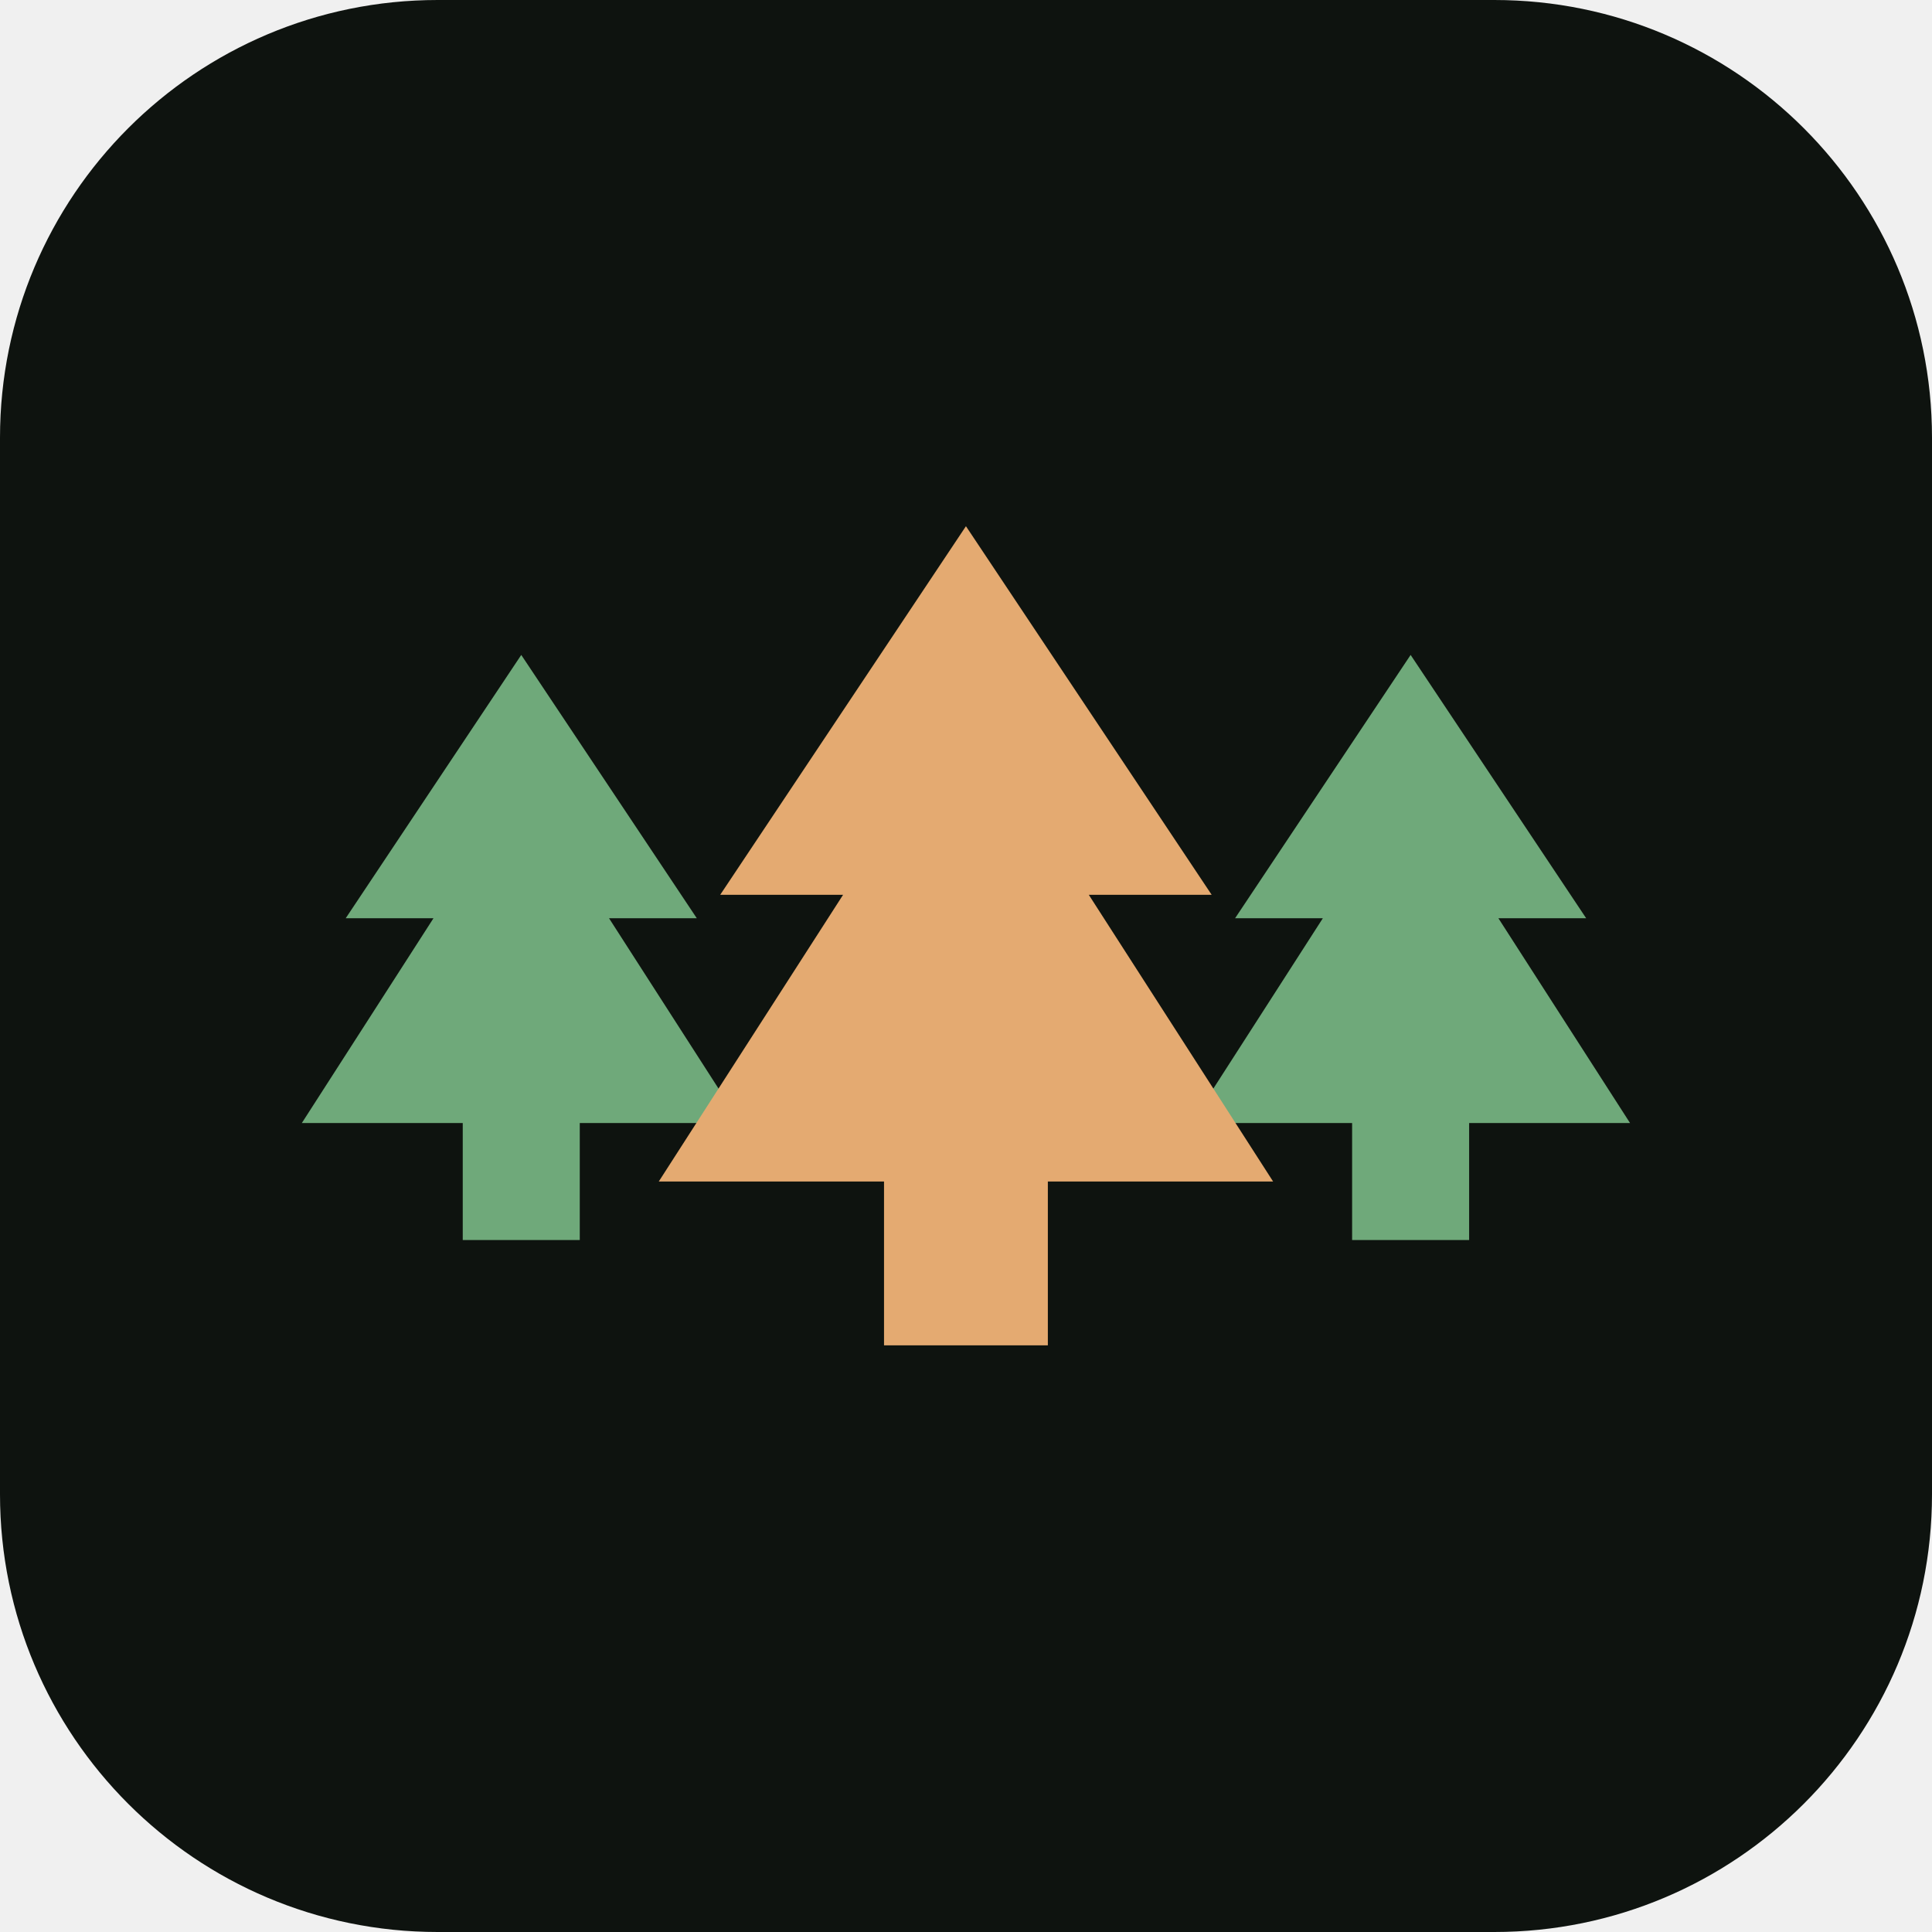
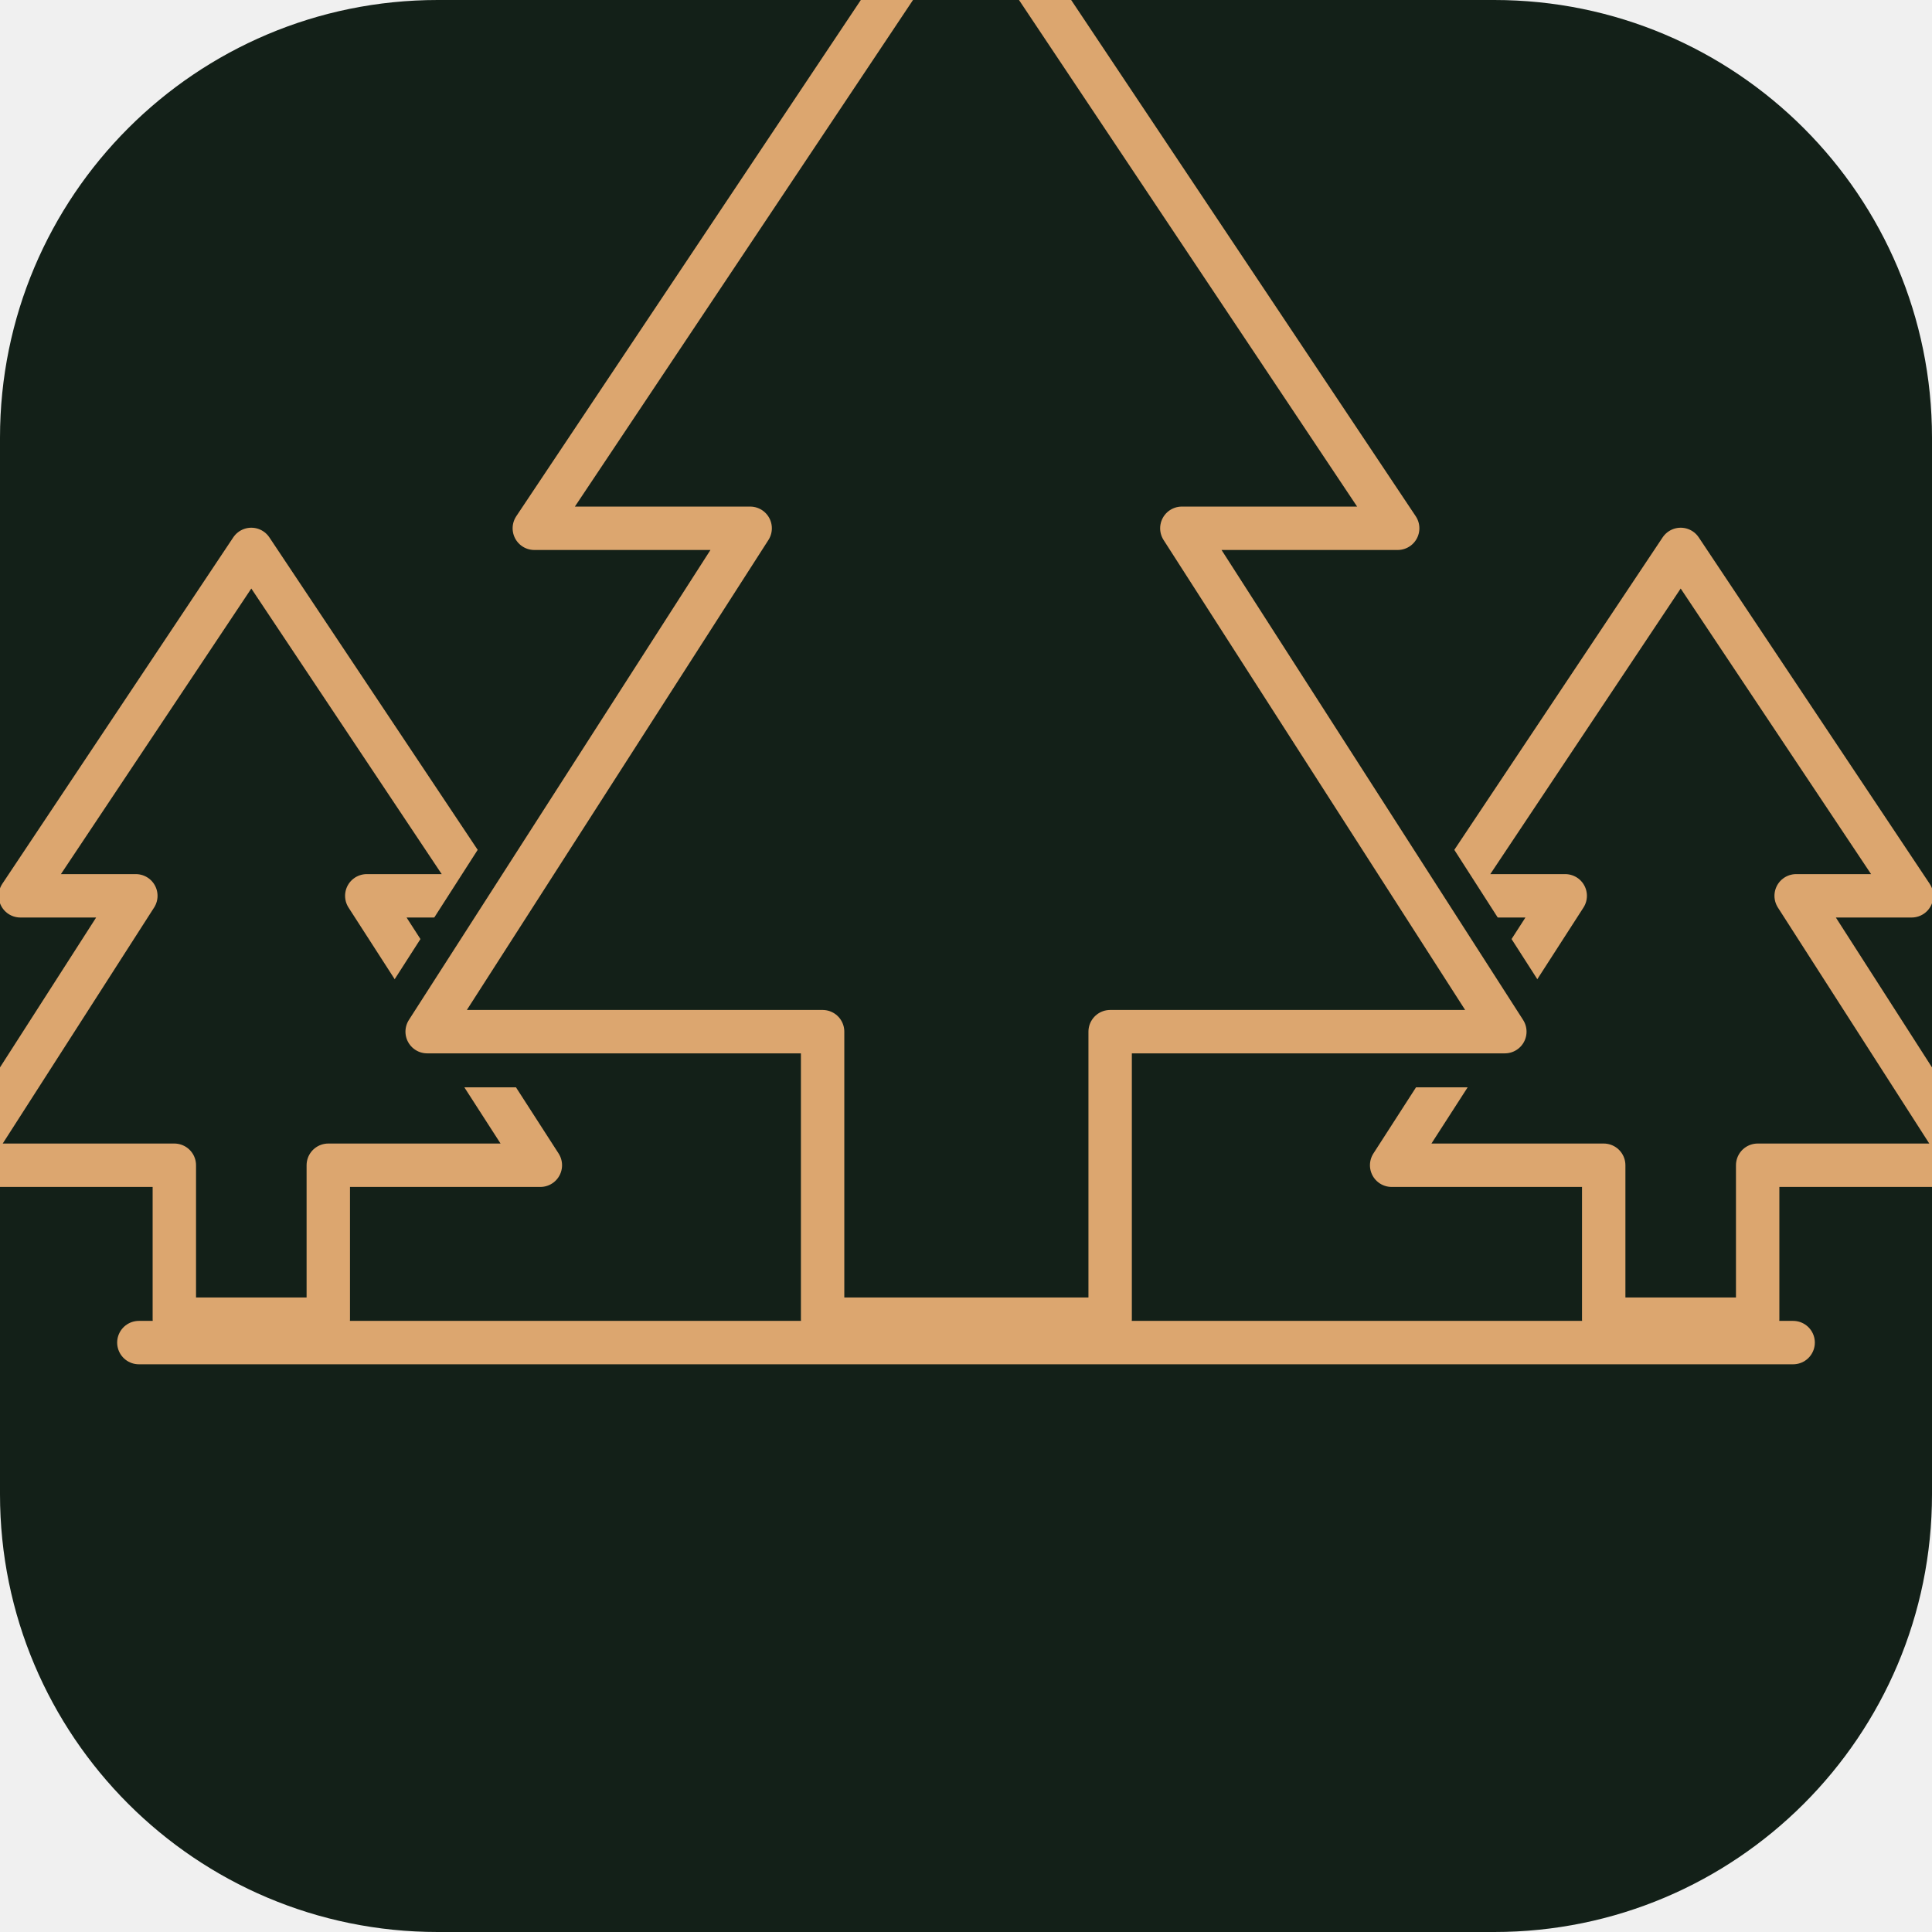
- <svg xmlns="http://www.w3.org/2000/svg" viewBox="0 0 256 256" role="img" aria-label="Spruce Grove — grove badge, dark">
-   <rect width="256" height="256" rx="58" fill="#0E130F" />
-   <g transform="translate(19.45,30.96) scale(0.7753)">
-     <path fill="#6FA97A" d="M64.00 72.00 L34.00 117.00 L49.00 117.00 L26.50 152.00 L54.00 152.00 L54.00 172.00 L74.00 172.00 L74.00 152.00 L101.50 152.00 L79.00 117.00 L94.00 117.00 Z" />
-     <path fill="#6FA97A" d="M216.00 72.00 L186.00 117.00 L201.00 117.00 L178.50 152.00 L206.00 152.00 L206.00 172.00 L226.00 172.00 L226.00 152.00 L253.50 152.00 L231.00 117.00 L246.00 117.00 Z" />
-     <path fill="#E4AA71" d="M140.00 50.00 L98.00 113.00 L119.00 113.00 L87.50 162.00 L126.00 162.00 L126.00 190.00 L154.00 190.00 L154.00 162.00 L192.50 162.00 L161.00 113.00 L182.00 113.00 Z" />
+ <svg xmlns="http://www.w3.org/2000/svg" viewBox="0 0 256 256" role="img" aria-label="Spruce Grove - grove badge, dark">
+   <rect width="256" height="256" rx="58" fill="#132018" />
+   <defs>
+     <mask id="tuck">
+       <rect x="0" y="0" width="256" height="256" fill="white" />
+       <path d="M128.0 -15.7 L70.8 70.0 L99.4 70.0 L56.6 136.7 L109.0 136.7 L109.0 174.8 L147.1 174.8 L147.1 136.7 L199.4 136.7 L156.6 70.0 L185.2 70.0 Z" fill="none" stroke="black" stroke-width="14.75" stroke-linejoin="round" stroke-linecap="round" />
+     </mask>
+   </defs>
+   <path stroke="#DCA66F" stroke-width="5.75" stroke-linecap="round" fill="none" d="M18.4 177.9 H237.6" />
+   <g fill="none" stroke="#DCA66F" stroke-width="5.75" stroke-linejoin="round" stroke-linecap="round" mask="url(#tuck)">
+     <path d="M33.3 72.8 L2.7 118.7 L18.0 118.7 L-4.9 154.4 L23.1 154.4 L23.1 174.8 L43.5 174.8 L43.5 154.4 L71.6 154.4 L48.6 118.7 L63.9 118.7 Z" />
+     <path d="M222.7 72.8 L192.1 118.7 L207.4 118.7 L184.4 154.4 L212.5 154.4 L212.5 174.8 L232.9 174.8 L232.9 154.4 L260.9 154.4 L238.0 118.7 L253.3 118.7 Z" />
  </g>
+   <path d="M128.0 -15.7 L70.8 70.0 L99.4 70.0 L56.6 136.7 L109.0 136.7 L109.0 174.8 L147.1 174.8 L147.1 136.7 L199.4 136.7 L156.6 70.0 L185.2 70.0 Z" fill="none" stroke="#DCA66F" stroke-width="5.75" stroke-linejoin="round" stroke-linecap="round" />
+   <path d="M128.0 -37.2 L134.5 -30.7 L128.0 -24.2 L121.5 -30.7 Z" fill="#E8862D" />
</svg>
